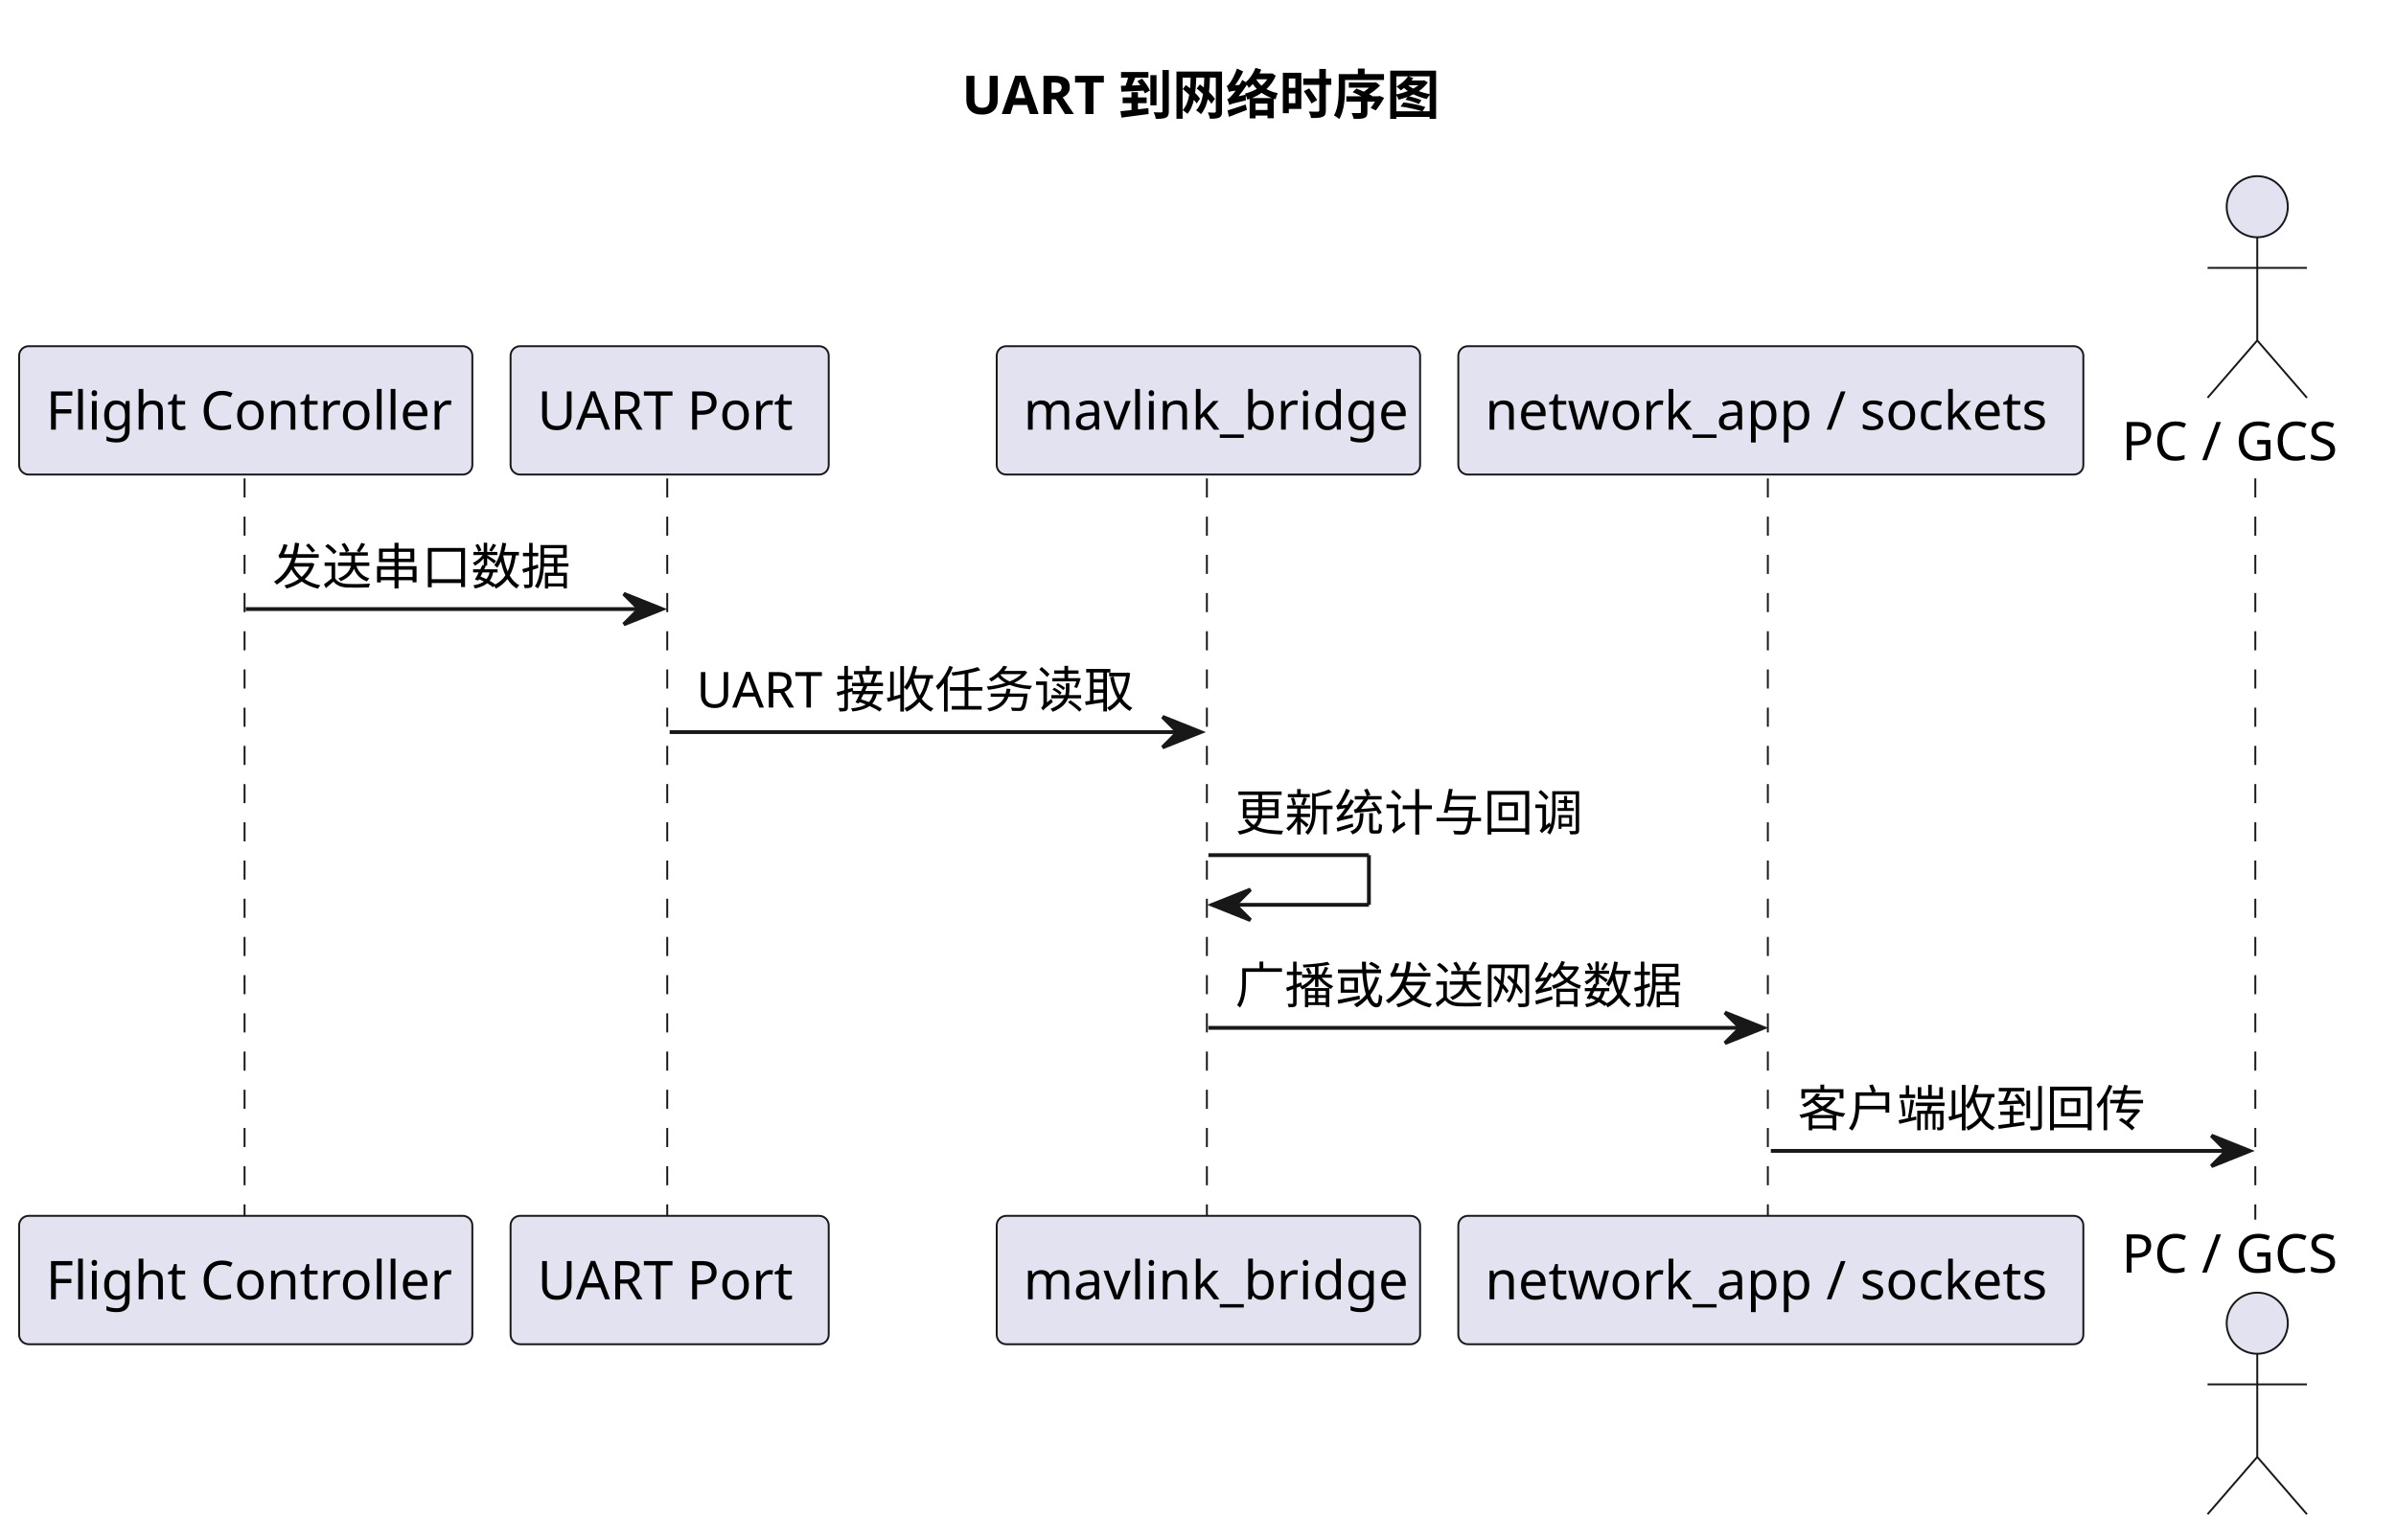
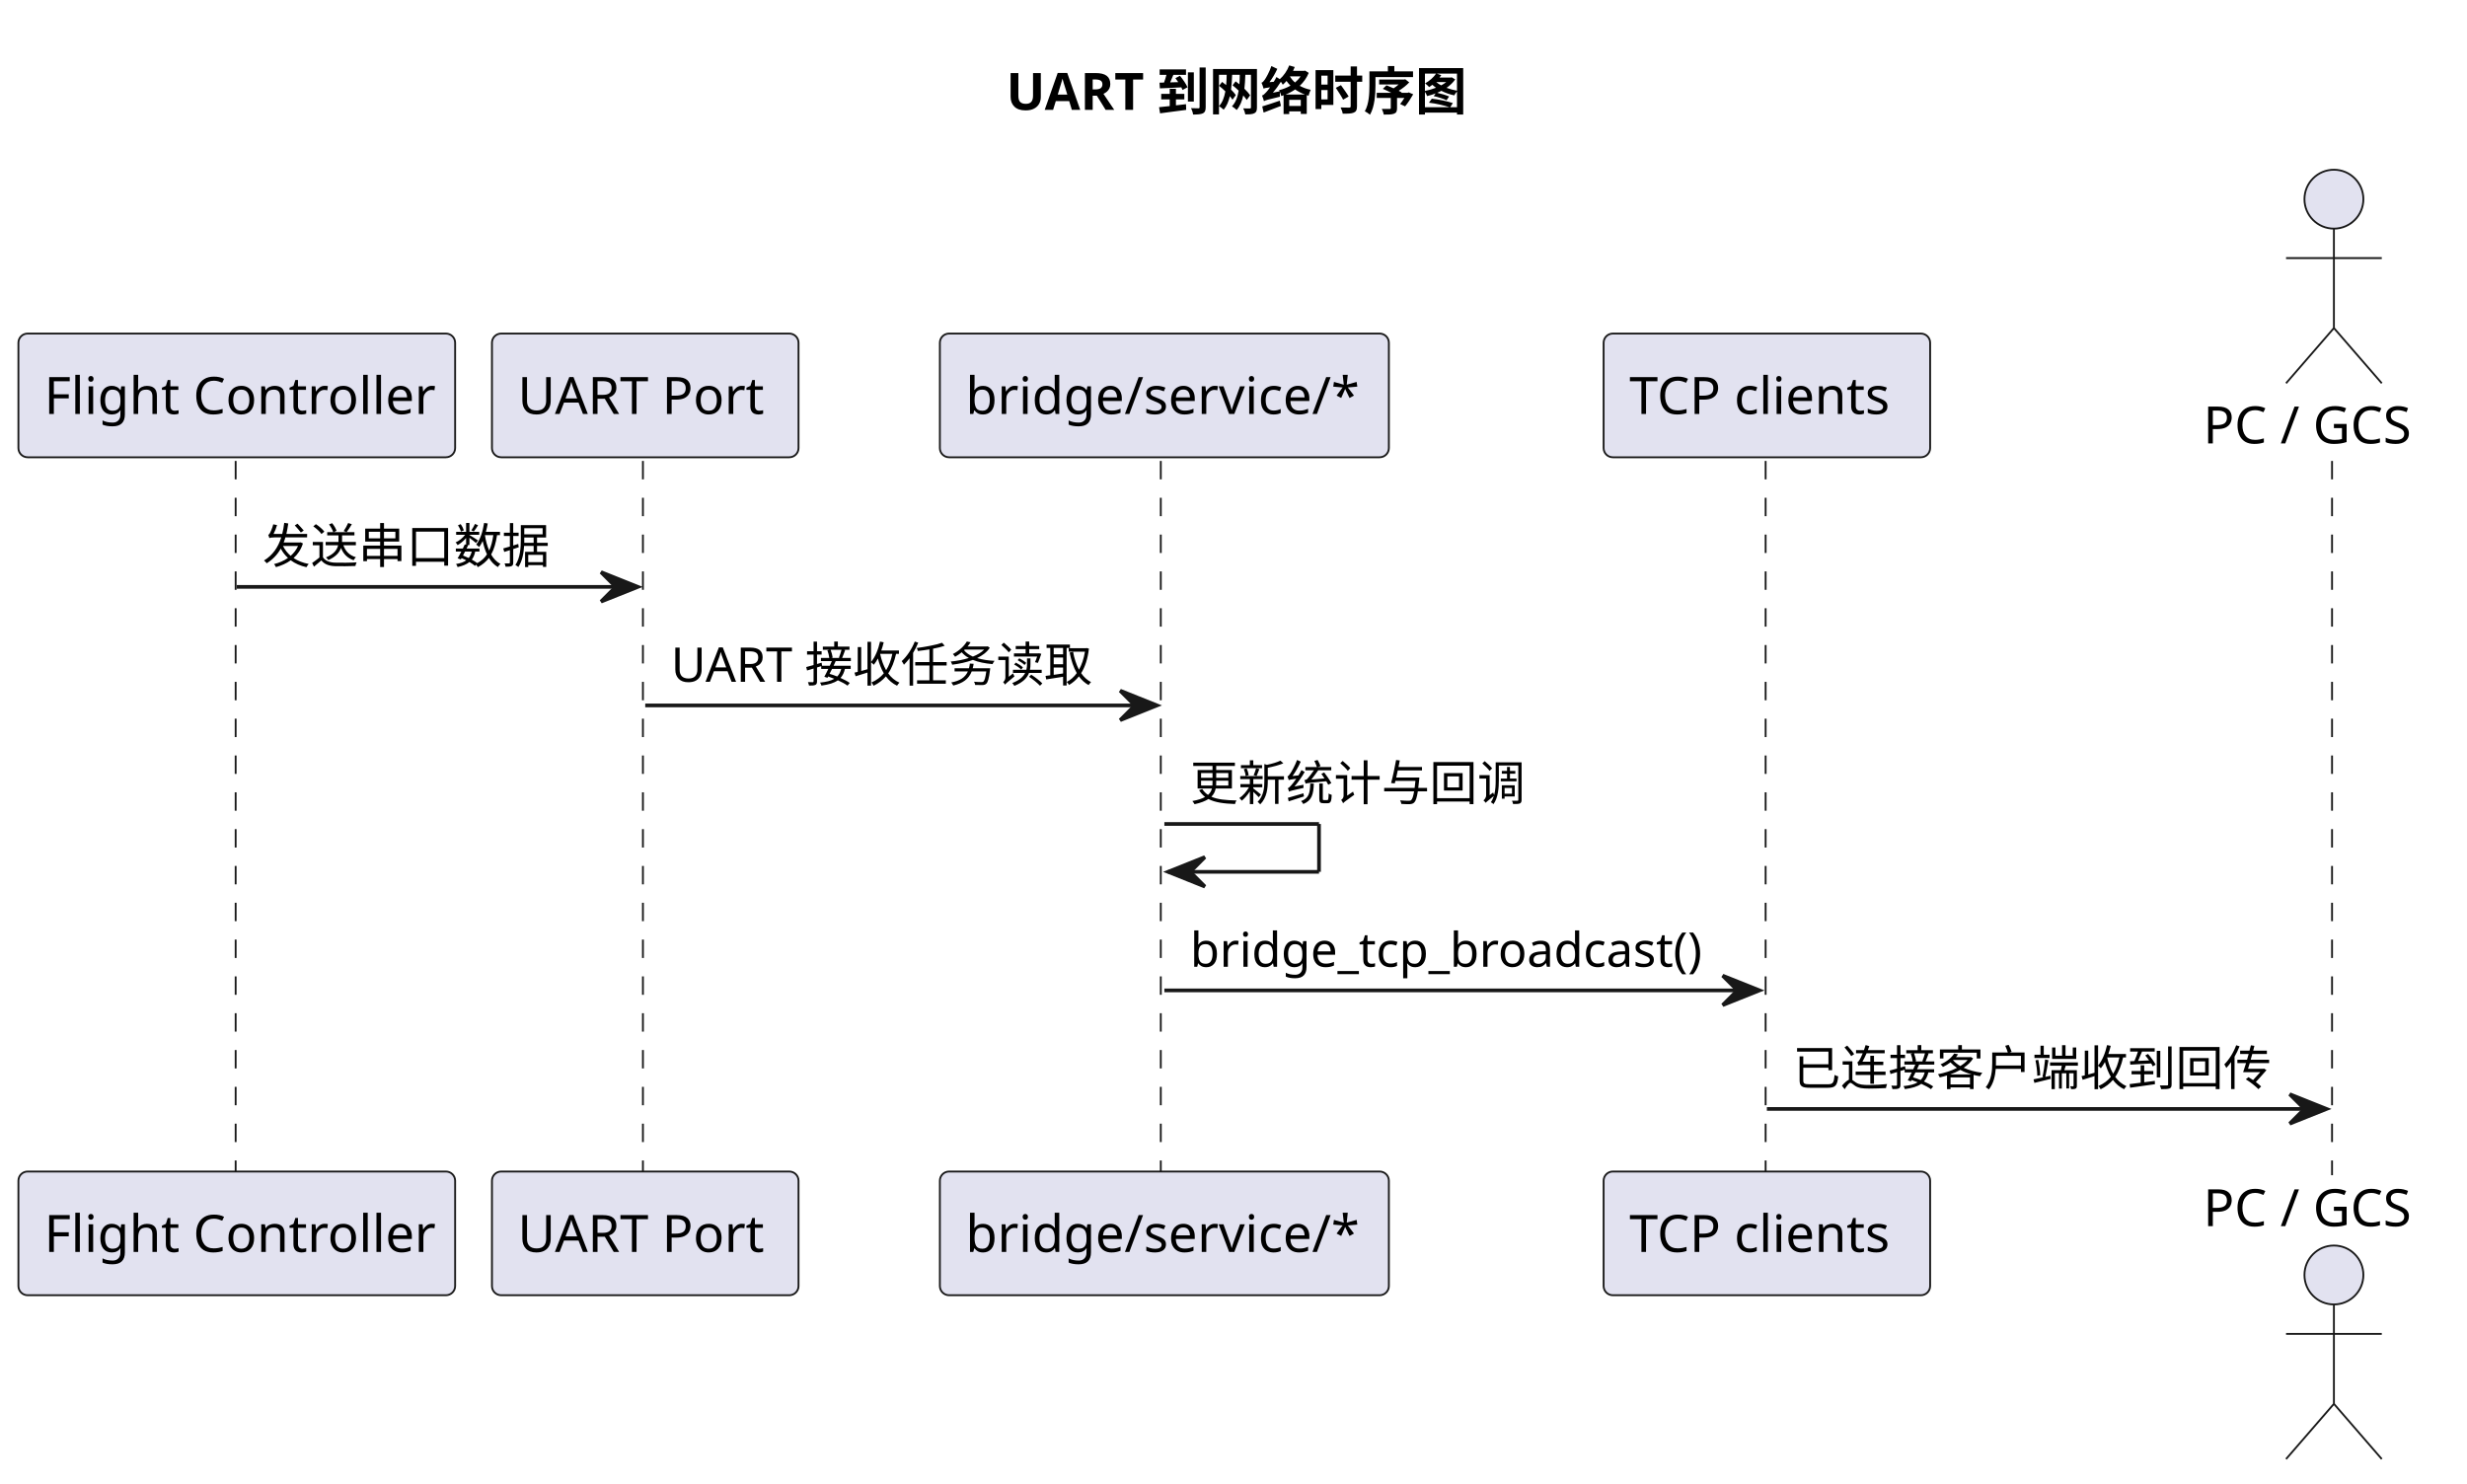
- <svg xmlns="http://www.w3.org/2000/svg" contentStyleType="text/css" data-diagram-type="SEQUENCE" height="403px" preserveAspectRatio="none" style="width:627px;height:403px;" version="1.1" viewBox="0 0 627 403" width="627px" zoomAndPan="magnify">
+ <svg xmlns="http://www.w3.org/2000/svg" contentStyleType="text/css" data-diagram-type="SEQUENCE" height="403px" preserveAspectRatio="none" style="background:#FFFFFF;width:670px;height:403px;" version="1.1" viewBox="0 0 670 403" width="670px" zoomAndPan="magnify">
  <defs />
  <g>
-     <text fill="#000000" font-family="PingFang SC" font-size="14" font-weight="bold" lengthAdjust="spacing" textLength="126.812" x="251.694" y="29.84">UART 到网络时序图</text>
+     <text fill="#000000" font-family="PingFang SC" font-size="14" font-weight="bold" lengthAdjust="spacing" textLength="126.812" x="273.276" y="29.84">UART 到网络时序图</text>
    <g class="participant-lifeline" data-entity-uid="part1" data-qualified-name="FC" id="part1-lifeline">
      <g>
        <rect fill="#000000" fill-opacity="0" height="194" width="8" x="60.304" y="125.2" />
        <line style="stroke:#181818;stroke-width:0.5;stroke-dasharray:5,5;" x1="64" x2="64" y1="125.2" y2="319.2" />
      </g>
    </g>
    <g class="participant-lifeline" data-entity-uid="part2" data-qualified-name="UART" id="part2-lifeline">
      <g>
        <rect fill="#000000" fill-opacity="0" height="194" width="8" x="171.237" y="125.2" />
        <line style="stroke:#181818;stroke-width:0.5;stroke-dasharray:5,5;" x1="174.608" x2="174.608" y1="125.2" y2="319.2" />
      </g>
    </g>
    <g class="participant-lifeline" data-entity-uid="part3" data-qualified-name="Bridge" id="part3-lifeline">
      <g>
        <rect fill="#000000" fill-opacity="0" height="194" width="8" x="312.224" y="125.2" />
-         <line style="stroke:#181818;stroke-width:0.5;stroke-dasharray:5,5;" x1="315.826" x2="315.826" y1="125.2" y2="319.2" />
+         <line style="stroke:#181818;stroke-width:0.5;stroke-dasharray:5,5;" x1="315.254" x2="315.254" y1="125.2" y2="319.2" />
      </g>
    </g>
    <g class="participant-lifeline" data-entity-uid="part4" data-qualified-name="Net" id="part4-lifeline">
      <g>
-         <rect fill="#000000" fill-opacity="0" height="194" width="8" x="459.403" y="125.2" />
-         <line style="stroke:#181818;stroke-width:0.5;stroke-dasharray:5,5;" x1="462.622" x2="462.622" y1="125.2" y2="319.2" />
+         <rect fill="#000000" fill-opacity="0" height="194" width="8" x="475.857" y="125.2" />
+         <line style="stroke:#181818;stroke-width:0.5;stroke-dasharray:5,5;" x1="479.519" x2="479.519" y1="125.2" y2="319.2" />
      </g>
    </g>
    <g class="participant-lifeline" data-entity-uid="part5" data-qualified-name="Client" id="part5-lifeline">
      <g>
-         <rect fill="#000000" fill-opacity="0" height="194" width="8" x="586.692" y="125.2" />
-         <line style="stroke:#181818;stroke-width:0.5;stroke-dasharray:5,5;" x1="590.184" x2="590.184" y1="125.2" y2="319.2" />
+         <rect fill="#000000" fill-opacity="0" height="194" width="8" x="629.857" y="125.2" />
+         <line style="stroke:#181818;stroke-width:0.5;stroke-dasharray:5,5;" x1="633.349" x2="633.349" y1="125.2" y2="319.2" />
      </g>
    </g>
    <g class="participant participant-head" data-entity-uid="part1" data-qualified-name="FC" id="part1-head">
      <rect fill="#E2E2F0" height="33.6" rx="2.5" ry="2.5" style="stroke:#181818;stroke-width:0.5;" width="118.608" x="5" y="90.6" />
      <text fill="#000000" font-family="PingFang SC" font-size="14" lengthAdjust="spacing" textLength="104.608" x="12" y="112.44">Flight Controller</text>
    </g>
    <g class="participant participant-tail" data-entity-uid="part1" data-qualified-name="FC" id="part1-tail">
      <rect fill="#E2E2F0" height="33.6" rx="2.5" ry="2.5" style="stroke:#181818;stroke-width:0.5;" width="118.608" x="5" y="318.2" />
      <text fill="#000000" font-family="PingFang SC" font-size="14" lengthAdjust="spacing" textLength="104.608" x="12" y="340.04">Flight Controller</text>
    </g>
    <g class="participant participant-head" data-entity-uid="part2" data-qualified-name="UART" id="part2-head">
      <rect fill="#E2E2F0" height="33.6" rx="2.5" ry="2.5" style="stroke:#181818;stroke-width:0.5;" width="83.258" x="133.608" y="90.6" />
      <text fill="#000000" font-family="PingFang SC" font-size="14" lengthAdjust="spacing" textLength="69.258" x="140.608" y="112.44">UART Port</text>
    </g>
    <g class="participant participant-tail" data-entity-uid="part2" data-qualified-name="UART" id="part2-tail">
      <rect fill="#E2E2F0" height="33.6" rx="2.5" ry="2.5" style="stroke:#181818;stroke-width:0.5;" width="83.258" x="133.608" y="318.2" />
      <text fill="#000000" font-family="PingFang SC" font-size="14" lengthAdjust="spacing" textLength="69.258" x="140.608" y="340.04">UART Port</text>
    </g>
    <g class="participant participant-head" data-entity-uid="part3" data-qualified-name="Bridge" id="part3-head">
-       <rect fill="#E2E2F0" height="33.6" rx="2.5" ry="2.5" style="stroke:#181818;stroke-width:0.5;" width="110.796" x="260.826" y="90.6" />
-       <text fill="#000000" font-family="PingFang SC" font-size="14" lengthAdjust="spacing" textLength="96.796" x="267.826" y="112.44">mavlink_bridge</text>
+       <rect fill="#E2E2F0" height="33.6" rx="2.5" ry="2.5" style="stroke:#181818;stroke-width:0.5;" width="121.94" x="255.254" y="90.6" />
+       <text fill="#000000" font-family="PingFang SC" font-size="14" lengthAdjust="spacing" textLength="107.94" x="262.254" y="112.44">bridge/service/*</text>
    </g>
    <g class="participant participant-tail" data-entity-uid="part3" data-qualified-name="Bridge" id="part3-tail">
-       <rect fill="#E2E2F0" height="33.6" rx="2.5" ry="2.5" style="stroke:#181818;stroke-width:0.5;" width="110.796" x="260.826" y="318.2" />
-       <text fill="#000000" font-family="PingFang SC" font-size="14" lengthAdjust="spacing" textLength="96.796" x="267.826" y="340.04">mavlink_bridge</text>
+       <rect fill="#E2E2F0" height="33.6" rx="2.5" ry="2.5" style="stroke:#181818;stroke-width:0.5;" width="121.94" x="255.254" y="318.2" />
+       <text fill="#000000" font-family="PingFang SC" font-size="14" lengthAdjust="spacing" textLength="107.94" x="262.254" y="340.04">bridge/service/*</text>
    </g>
    <g class="participant participant-head" data-entity-uid="part4" data-qualified-name="Net" id="part4-head">
-       <rect fill="#E2E2F0" height="33.6" rx="2.5" ry="2.5" style="stroke:#181818;stroke-width:0.5;" width="163.562" x="381.622" y="90.6" />
-       <text fill="#000000" font-family="PingFang SC" font-size="14" lengthAdjust="spacing" textLength="149.562" x="388.622" y="112.44">network_app / sockets</text>
+       <rect fill="#E2E2F0" height="33.6" rx="2.5" ry="2.5" style="stroke:#181818;stroke-width:0.5;" width="88.676" x="435.519" y="90.6" />
+       <text fill="#000000" font-family="PingFang SC" font-size="14" lengthAdjust="spacing" textLength="74.676" x="442.519" y="112.44">TCP clients</text>
    </g>
    <g class="participant participant-tail" data-entity-uid="part4" data-qualified-name="Net" id="part4-tail">
-       <rect fill="#E2E2F0" height="33.6" rx="2.5" ry="2.5" style="stroke:#181818;stroke-width:0.5;" width="163.562" x="381.622" y="318.2" />
-       <text fill="#000000" font-family="PingFang SC" font-size="14" lengthAdjust="spacing" textLength="149.562" x="388.622" y="340.04">network_app / sockets</text>
+       <rect fill="#E2E2F0" height="33.6" rx="2.5" ry="2.5" style="stroke:#181818;stroke-width:0.5;" width="88.676" x="435.519" y="318.2" />
+       <text fill="#000000" font-family="PingFang SC" font-size="14" lengthAdjust="spacing" textLength="74.676" x="442.519" y="340.04">TCP clients</text>
    </g>
    <g class="participant participant-head" data-entity-uid="part5" data-qualified-name="Client" id="part5-head">
-       <text fill="#000000" font-family="PingFang SC" font-size="14" lengthAdjust="spacing" textLength="65.016" x="555.184" y="120.44">PC / GCS</text>
-       <ellipse cx="590.692" cy="54.1" fill="#E2E2F0" rx="8" ry="8" style="stroke:#181818;stroke-width:0.5;" />
-       <path d="M590.692,62.1 L590.692,89.1 M577.692,70.1 L603.692,70.1 M590.692,89.1 L577.692,104.1 M590.692,89.1 L603.692,104.1" fill="none" style="stroke:#181818;stroke-width:0.5;" />
+       <text fill="#000000" font-family="PingFang SC" font-size="14" lengthAdjust="spacing" textLength="65.016" x="598.349" y="120.44">PC / GCS</text>
+       <ellipse cx="633.857" cy="54.1" fill="#E2E2F0" rx="8" ry="8" style="stroke:#181818;stroke-width:0.5;" />
+       <path d="M633.857,62.1 L633.857,89.1 M620.857,70.1 L646.857,70.1 M633.857,89.1 L620.857,104.1 M633.857,89.1 L646.857,104.1" fill="none" style="stroke:#181818;stroke-width:0.5;" />
    </g>
    <g class="participant participant-tail" data-entity-uid="part5" data-qualified-name="Client" id="part5-tail">
-       <text fill="#000000" font-family="PingFang SC" font-size="14" lengthAdjust="spacing" textLength="65.016" x="555.184" y="333.04">PC / GCS</text>
-       <ellipse cx="590.692" cy="346.3" fill="#E2E2F0" rx="8" ry="8" style="stroke:#181818;stroke-width:0.5;" />
-       <path d="M590.692,354.3 L590.692,381.3 M577.692,362.3 L603.692,362.3 M590.692,381.3 L577.692,396.3 M590.692,381.3 L603.692,396.3" fill="none" style="stroke:#181818;stroke-width:0.5;" />
+       <text fill="#000000" font-family="PingFang SC" font-size="14" lengthAdjust="spacing" textLength="65.016" x="598.349" y="333.04">PC / GCS</text>
+       <ellipse cx="633.857" cy="346.3" fill="#E2E2F0" rx="8" ry="8" style="stroke:#181818;stroke-width:0.5;" />
+       <path d="M633.857,354.3 L633.857,381.3 M620.857,362.3 L646.857,362.3 M633.857,381.3 L620.857,396.3 M633.857,381.3 L646.857,396.3" fill="none" style="stroke:#181818;stroke-width:0.5;" />
    </g>
    <g class="message" data-entity-1="part1" data-entity-2="part2" id="msg1">
      <polygon fill="#181818" points="163.237,155.4,173.237,159.4,163.237,163.4,167.237,159.4" style="stroke:#181818;stroke-width:1;" />
      <line style="stroke:#181818;stroke-width:1;" x1="64.304" x2="169.237" y1="159.4" y2="159.4" />
      <text fill="#000000" font-family="PingFang SC" font-size="13" lengthAdjust="spacing" textLength="78" x="71.304" y="152.98">发送串口数据</text>
    </g>
    <g class="message" data-entity-1="part2" data-entity-2="part3" id="msg2">
      <polygon fill="#181818" points="304.224,187.6,314.224,191.6,304.224,195.6,308.224,191.6" style="stroke:#181818;stroke-width:1;" />
      <line style="stroke:#181818;stroke-width:1;" x1="175.237" x2="310.224" y1="191.6" y2="191.6" />
      <text fill="#000000" font-family="PingFang SC" font-size="13" lengthAdjust="spacing" textLength="116.987" x="182.237" y="185.18">UART 接收任务读取</text>
    </g>
    <g class="message" data-entity-1="part3" data-entity-2="part3" id="msg3">
      <line style="stroke:#181818;stroke-width:1;" x1="316.224" x2="358.224" y1="223.8" y2="223.8" />
      <line style="stroke:#181818;stroke-width:1;" x1="358.224" x2="358.224" y1="223.8" y2="236.8" />
      <line style="stroke:#181818;stroke-width:1;" x1="317.224" x2="358.224" y1="236.8" y2="236.8" />
      <polygon fill="#181818" points="327.224,232.8,317.224,236.8,327.224,240.8,323.224,236.8" style="stroke:#181818;stroke-width:1;" />
      <text fill="#000000" font-family="PingFang SC" font-size="13" lengthAdjust="spacing" textLength="91" x="323.224" y="217.38">更新统计与回调</text>
    </g>
    <g class="message" data-entity-1="part3" data-entity-2="part4" id="msg4">
-       <polygon fill="#181818" points="451.403,265,461.403,269,451.403,273,455.403,269" style="stroke:#181818;stroke-width:1;" />
-       <line style="stroke:#181818;stroke-width:1;" x1="316.224" x2="457.403" y1="269" y2="269" />
-       <text fill="#000000" font-family="PingFang SC" font-size="13" lengthAdjust="spacing" textLength="117" x="323.224" y="262.58">广播或发送网络数据</text>
+       <polygon fill="#181818" points="467.857,265,477.857,269,467.857,273,471.857,269" style="stroke:#181818;stroke-width:1;" />
+       <line style="stroke:#181818;stroke-width:1;" x1="316.224" x2="473.857" y1="269" y2="269" />
+       <text fill="#000000" font-family="PingFang SC" font-size="13" lengthAdjust="spacing" textLength="139.633" x="323.224" y="262.58">bridge_tcp_broadcast()</text>
    </g>
    <g class="message" data-entity-1="part4" data-entity-2="part5" id="msg5">
-       <polygon fill="#181818" points="578.692,297.2,588.692,301.2,578.692,305.2,582.692,301.2" style="stroke:#181818;stroke-width:1;" />
-       <line style="stroke:#181818;stroke-width:1;" x1="463.403" x2="584.692" y1="301.2" y2="301.2" />
-       <text fill="#000000" font-family="PingFang SC" font-size="13" lengthAdjust="spacing" textLength="91" x="470.403" y="294.78">客户端收到回传</text>
+       <polygon fill="#181818" points="621.857,297.2,631.857,301.2,621.857,305.2,625.857,301.2" style="stroke:#181818;stroke-width:1;" />
+       <line style="stroke:#181818;stroke-width:1;" x1="479.857" x2="627.857" y1="301.2" y2="301.2" />
+       <text fill="#000000" font-family="PingFang SC" font-size="13" lengthAdjust="spacing" textLength="130" x="486.857" y="294.78">已连接客户端收到回传</text>
    </g>
  </g>
</svg>
